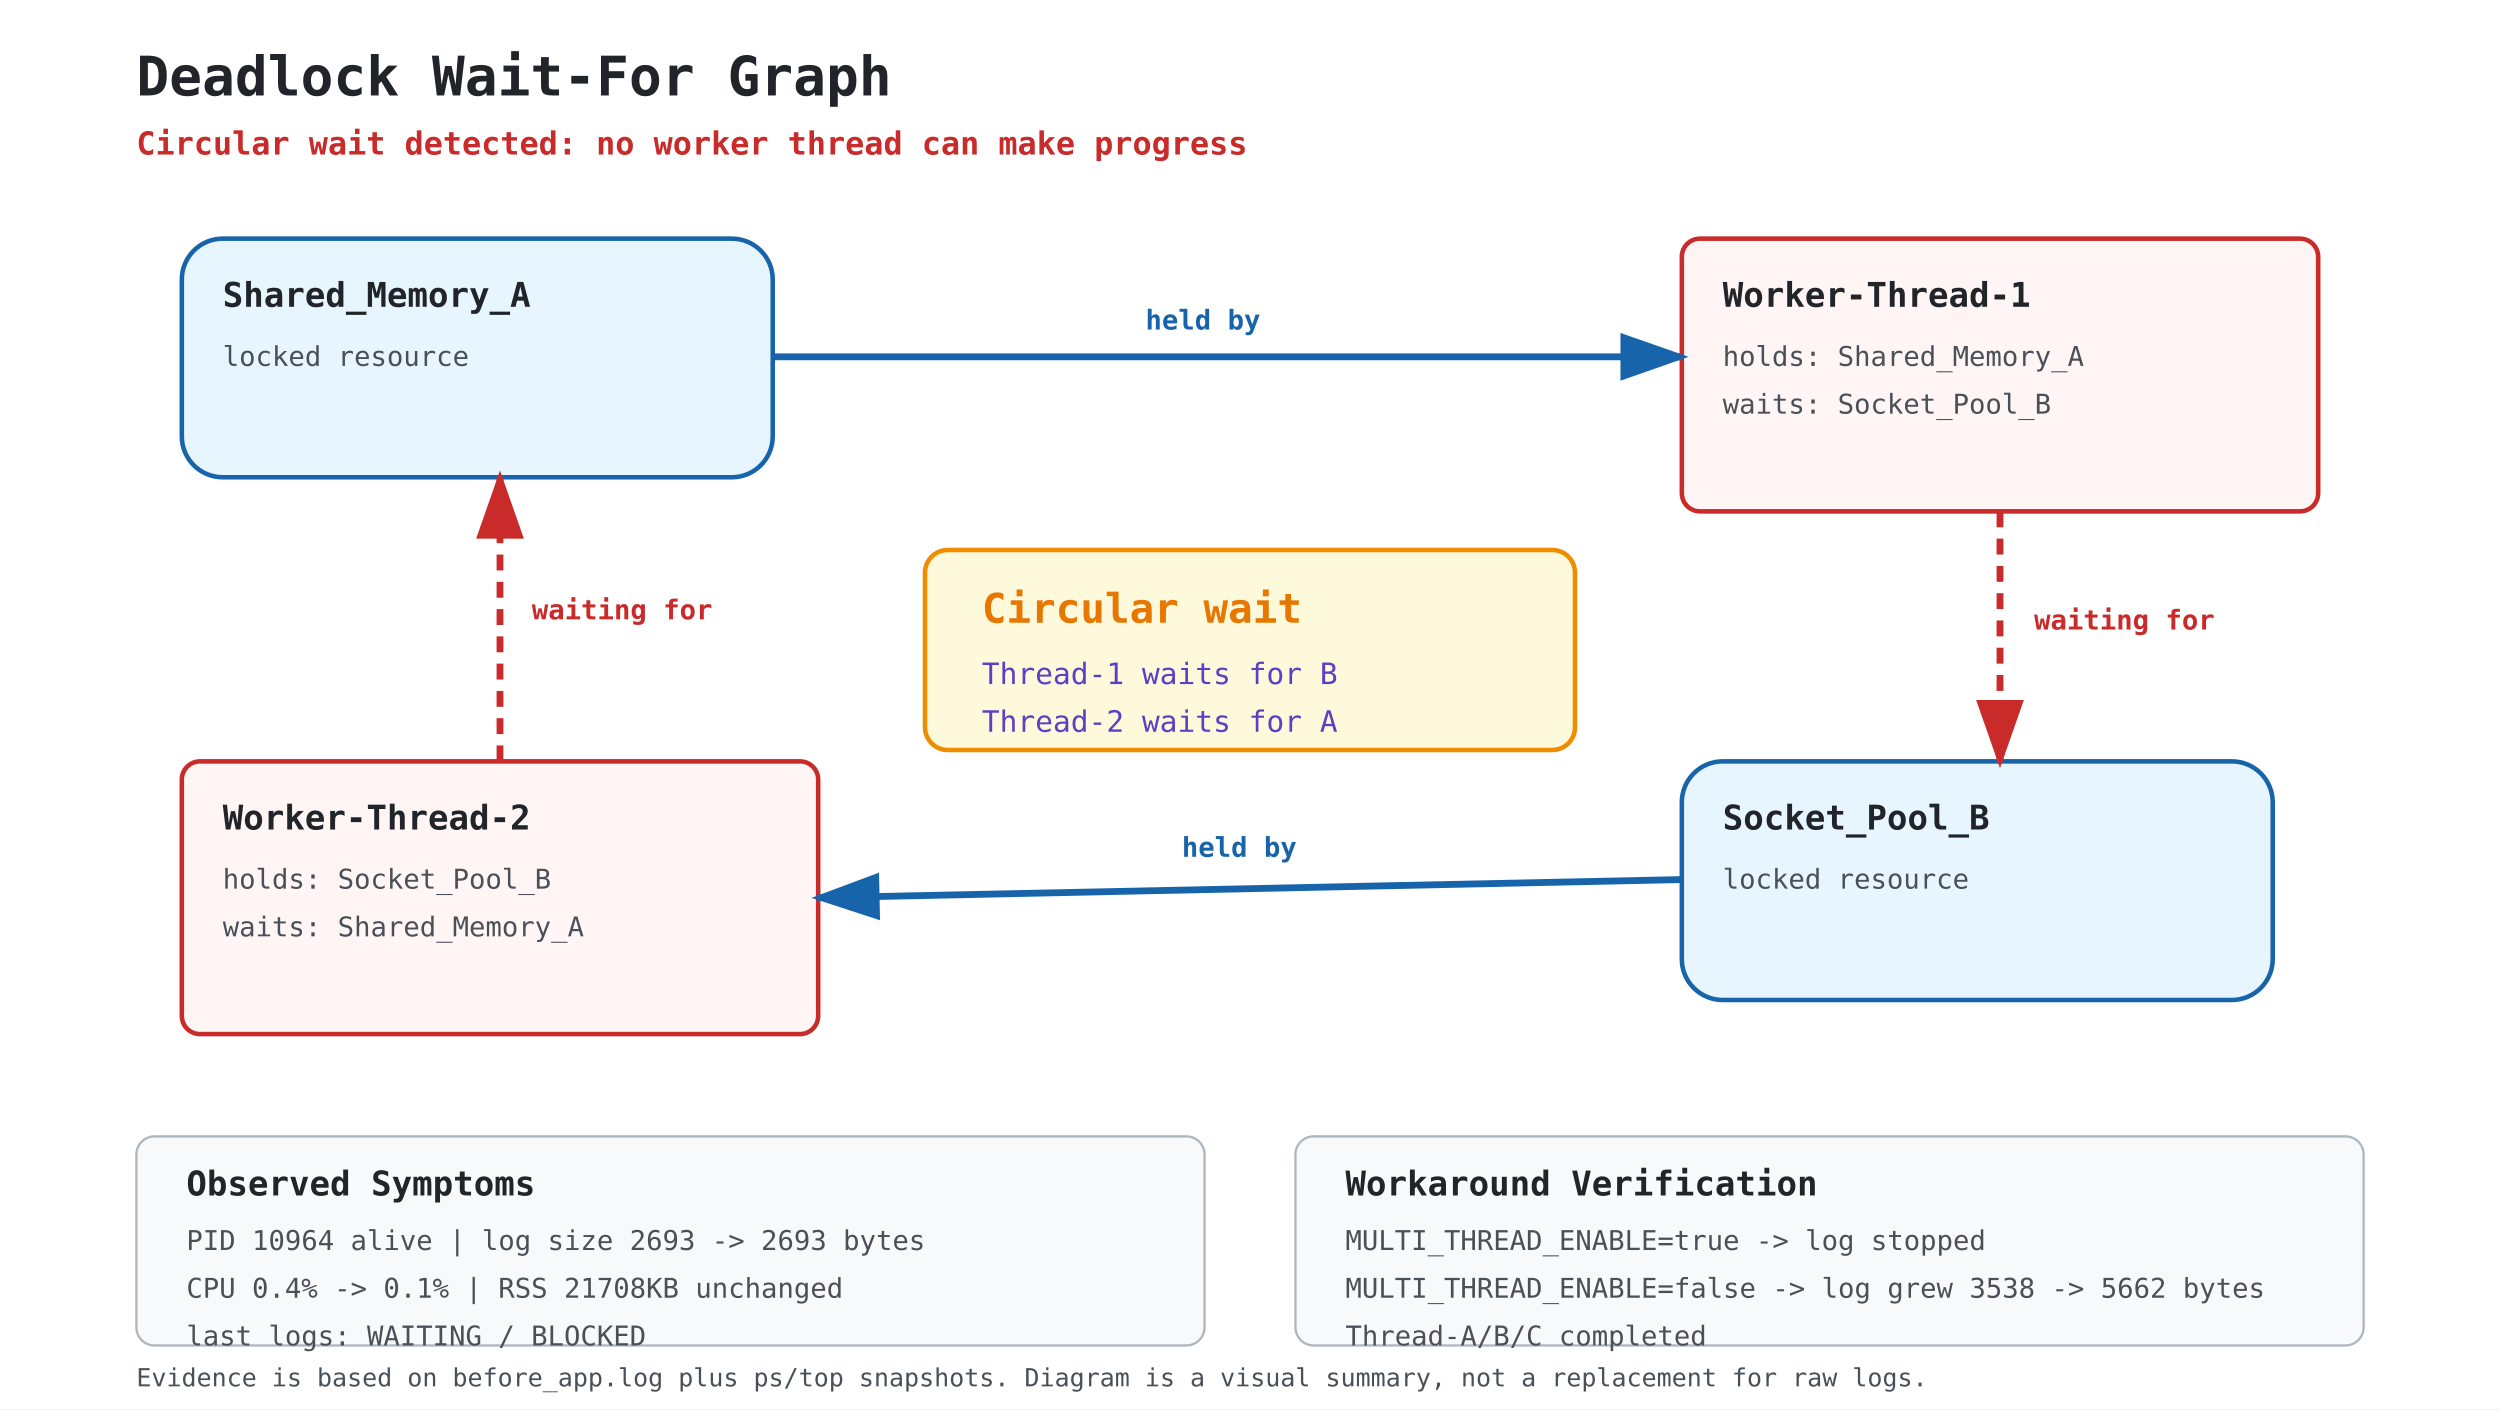
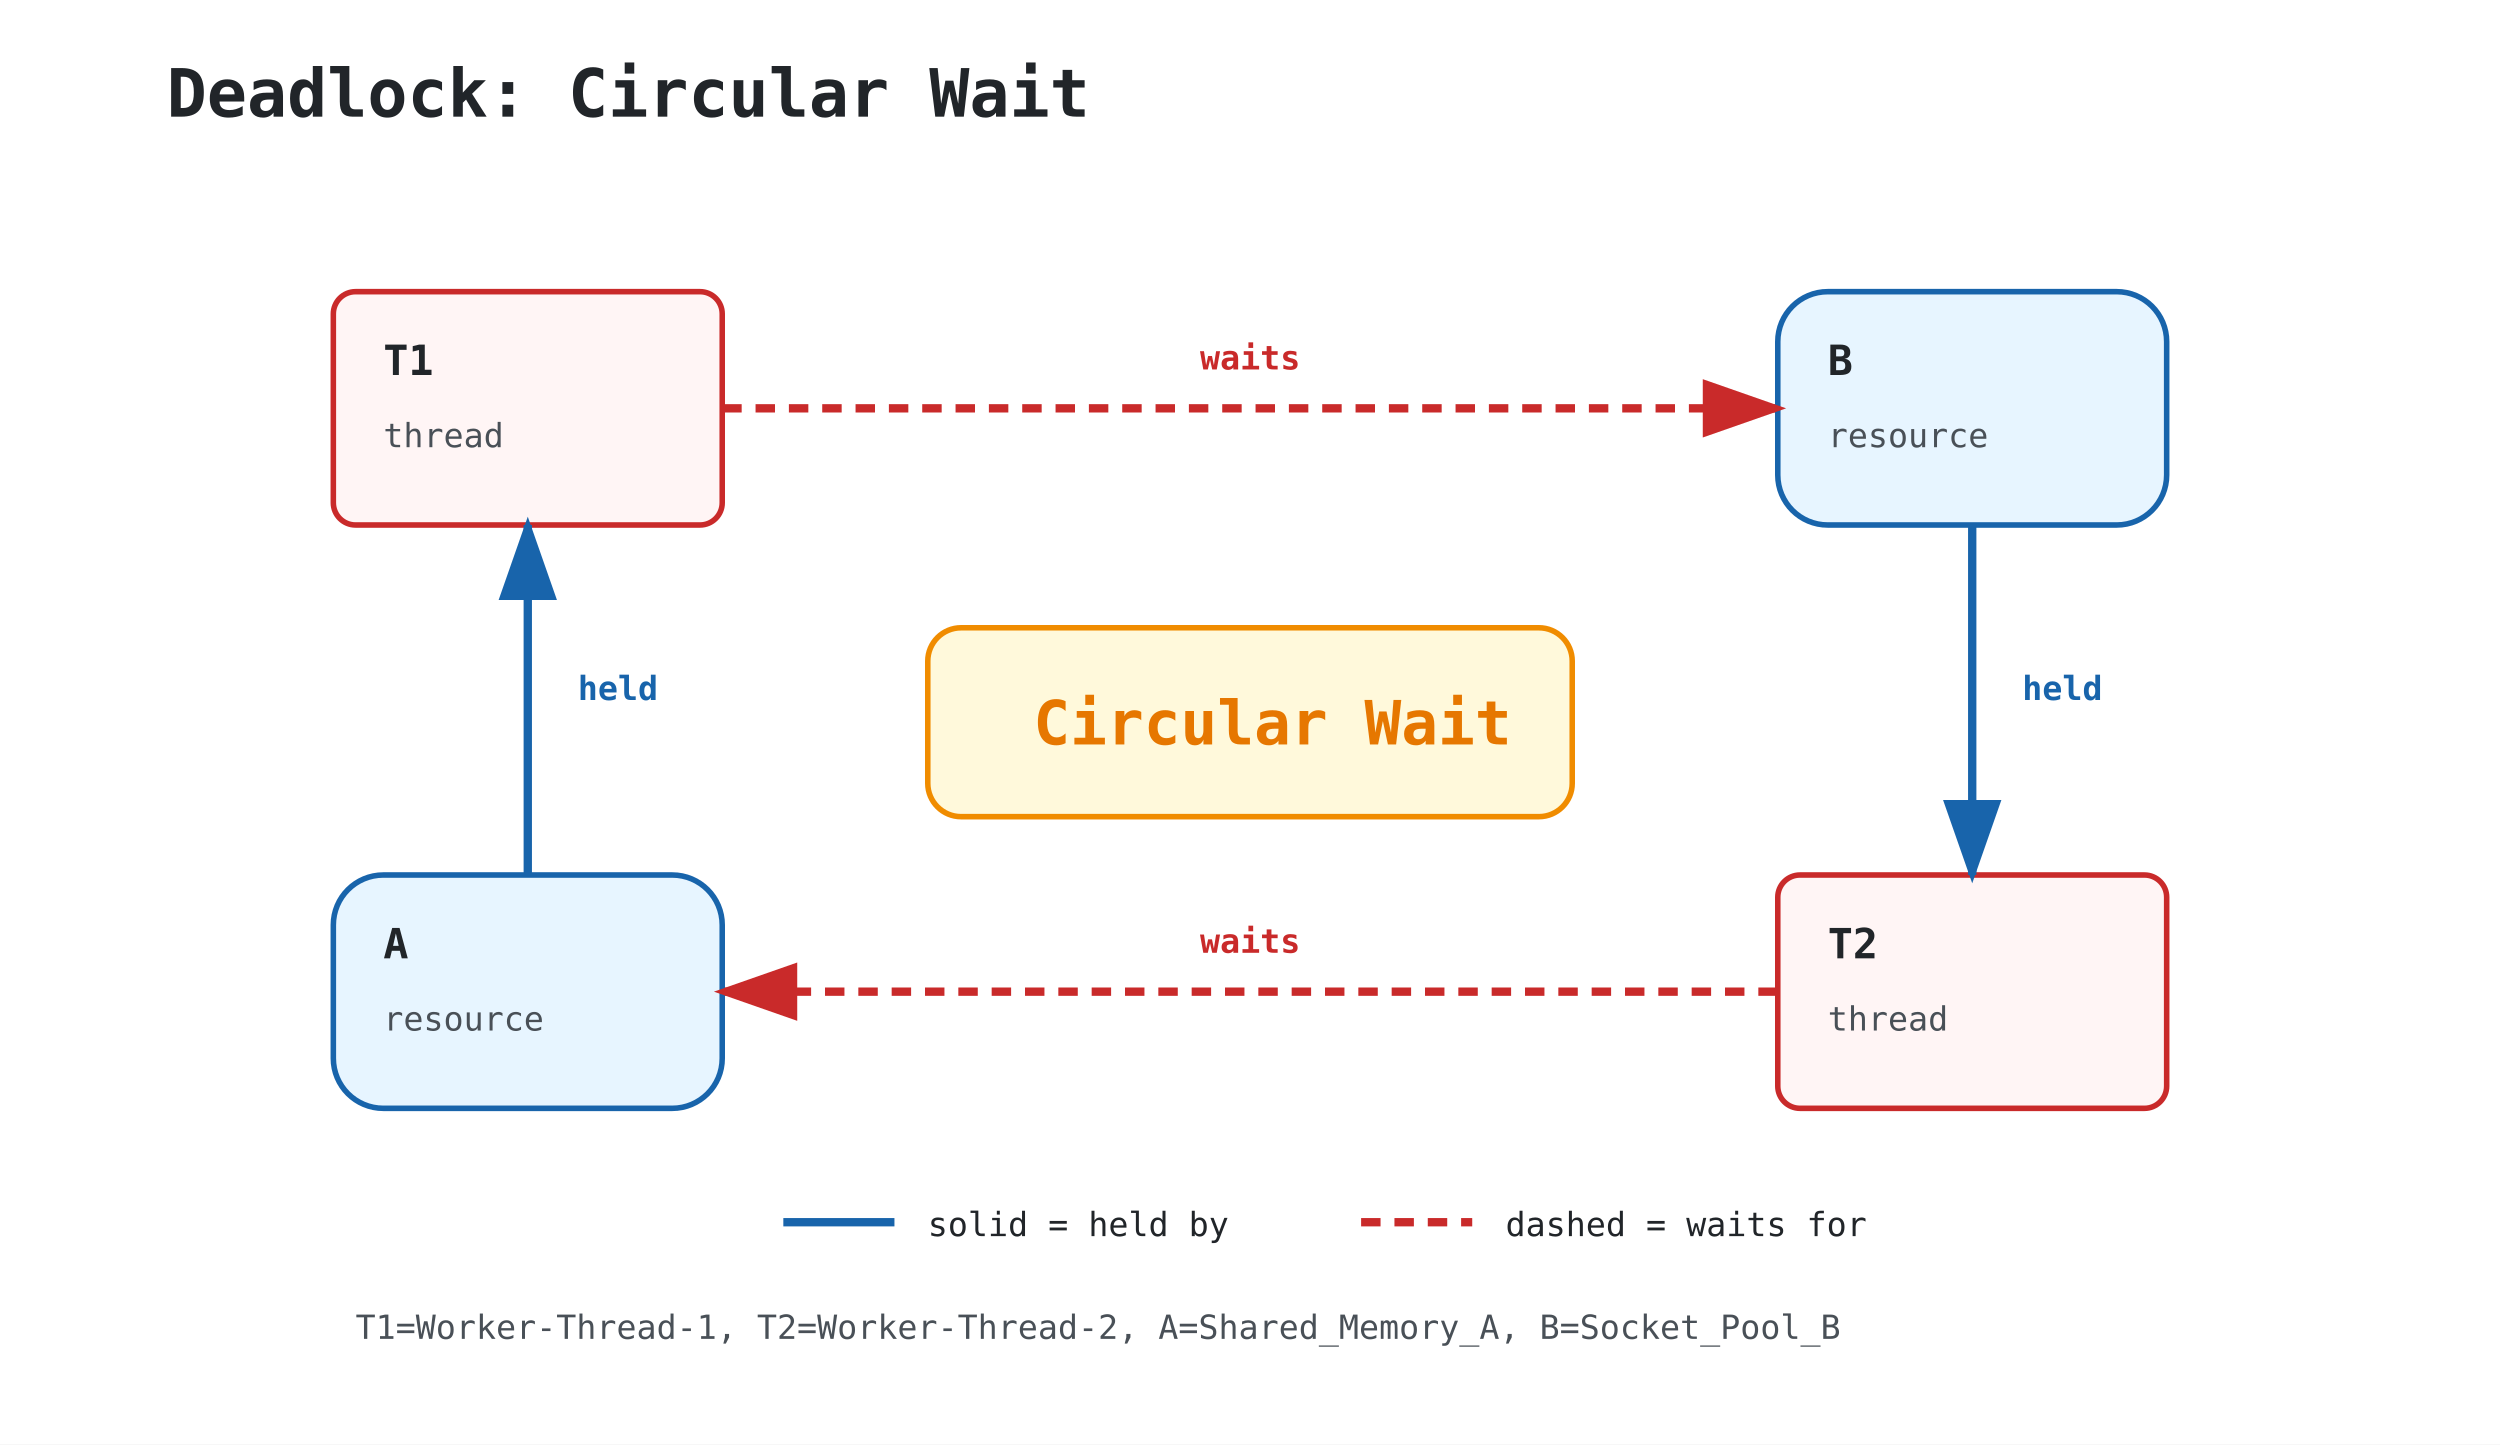
- <svg xmlns="http://www.w3.org/2000/svg" width="1100" height="620" viewBox="0 0 1100 620">
+ <svg xmlns="http://www.w3.org/2000/svg" width="900" height="520" viewBox="0 0 900 520">
  <defs>
    <marker id="arrowhead" markerWidth="10" markerHeight="7" refX="9" refY="3.5" orient="auto">
      <polygon points="0 0, 10 3.5, 0 7" fill="context-stroke" />
    </marker>
  </defs>
  <rect width="100%" height="100%" fill="white" />
-   <text x="60.0" y="42.0" font-family="monospace" font-size="24" font-weight="bold" fill="#212529">Deadlock Wait-For Graph</text>
-   <text x="60.0" y="68.0" font-family="monospace" font-size="14" font-weight="bold" fill="#c92a2a">Circular wait detected: no worker thread can make progress</text>
-   <rect x="80" y="105" width="260" height="105" rx="18" fill="#e7f5ff" stroke="#1864ab" stroke-width="2" />
-   <text x="98.0" y="135.0" font-family="monospace" font-size="15" font-weight="bold" fill="#212529">Shared_Memory_A</text>
-   <text x="98.0" y="161.0" font-family="monospace" font-size="12" font-weight="normal" fill="#495057">locked resource</text>
-   <rect x="740" y="105" width="280" height="120" rx="8" fill="#fff5f5" stroke="#c92a2a" stroke-width="2" />
-   <text x="758.0" y="135.0" font-family="monospace" font-size="15" font-weight="bold" fill="#212529">Worker-Thread-1</text>
-   <text x="758.0" y="161.0" font-family="monospace" font-size="12" font-weight="normal" fill="#495057">holds: Shared_Memory_A</text>
-   <text x="758.0" y="182.0" font-family="monospace" font-size="12" font-weight="normal" fill="#495057">waits: Socket_Pool_B</text>
-   <rect x="740" y="335" width="260" height="105" rx="18" fill="#e7f5ff" stroke="#1864ab" stroke-width="2" />
-   <text x="758.0" y="365.0" font-family="monospace" font-size="15" font-weight="bold" fill="#212529">Socket_Pool_B</text>
-   <text x="758.0" y="391.0" font-family="monospace" font-size="12" font-weight="normal" fill="#495057">locked resource</text>
-   <rect x="80" y="335" width="280" height="120" rx="8" fill="#fff5f5" stroke="#c92a2a" stroke-width="2" />
-   <text x="98.0" y="365.0" font-family="monospace" font-size="15" font-weight="bold" fill="#212529">Worker-Thread-2</text>
-   <text x="98.0" y="391.0" font-family="monospace" font-size="12" font-weight="normal" fill="#495057">holds: Socket_Pool_B</text>
-   <text x="98.0" y="412.0" font-family="monospace" font-size="12" font-weight="normal" fill="#495057">waits: Shared_Memory_A</text>
-   <line x1="340" y1="157" x2="740" y2="157" stroke="#1864ab" stroke-width="3" marker-end="url(#arrowhead)" />
-   <text x="504.0" y="145.0" font-family="monospace" font-size="12" font-weight="bold" fill="#1864ab">held by</text>
-   <line x1="880" y1="225" x2="880" y2="335" stroke="#c92a2a" stroke-width="3" stroke-dasharray="7 5" marker-end="url(#arrowhead)" />
-   <text x="895.0" y="277.0" font-family="monospace" font-size="12" font-weight="bold" fill="#c92a2a">waiting for</text>
-   <line x1="740" y1="387" x2="360" y2="395" stroke="#1864ab" stroke-width="3" marker-end="url(#arrowhead)" />
-   <text x="520.0" y="377.0" font-family="monospace" font-size="12" font-weight="bold" fill="#1864ab">held by</text>
-   <line x1="220" y1="335" x2="220" y2="210" stroke="#c92a2a" stroke-width="3" stroke-dasharray="7 5" marker-end="url(#arrowhead)" />
-   <text x="234.0" y="272.5" font-family="monospace" font-size="12" font-weight="bold" fill="#c92a2a">waiting for</text>
-   <rect x="407" y="242" width="286" height="88" rx="10" fill="#fff9db" stroke="#f08c00" stroke-width="2" />
-   <text x="432.0" y="274.0" font-family="monospace" font-size="18" font-weight="bold" fill="#e67700">Circular wait</text>
-   <text x="432.0" y="301.0" font-family="monospace" font-size="13" font-weight="normal" fill="#5f3dc4">Thread-1 waits for B</text>
-   <text x="432.0" y="322.0" font-family="monospace" font-size="13" font-weight="normal" fill="#5f3dc4">Thread-2 waits for A</text>
-   <rect x="60" y="500" width="470" height="92" rx="8" fill="#f8f9fa" stroke="#adb5bd" />
-   <text x="82.0" y="526.0" font-family="monospace" font-size="15" font-weight="bold" fill="#212529">Observed Symptoms</text>
-   <text x="82.0" y="550.0" font-family="monospace" font-size="12" font-weight="normal" fill="#495057">PID 10964 alive | log size 2693 -&gt; 2693 bytes</text>
-   <text x="82.0" y="571.0" font-family="monospace" font-size="12" font-weight="normal" fill="#495057">CPU 0.4% -&gt; 0.1% | RSS 21708KB unchanged</text>
-   <text x="82.0" y="592.0" font-family="monospace" font-size="12" font-weight="normal" fill="#495057">last logs: WAITING / BLOCKED</text>
-   <rect x="570" y="500" width="470" height="92" rx="8" fill="#f8f9fa" stroke="#adb5bd" />
-   <text x="592.0" y="526.0" font-family="monospace" font-size="15" font-weight="bold" fill="#212529">Workaround Verification</text>
-   <text x="592.0" y="550.0" font-family="monospace" font-size="12" font-weight="normal" fill="#495057">MULTI_THREAD_ENABLE=true  -&gt; log stopped</text>
-   <text x="592.0" y="571.0" font-family="monospace" font-size="12" font-weight="normal" fill="#495057">MULTI_THREAD_ENABLE=false -&gt; log grew 3538 -&gt; 5662 bytes</text>
-   <text x="592.0" y="592.0" font-family="monospace" font-size="12" font-weight="normal" fill="#495057">Thread-A/B/C completed</text>
-   <text x="60.0" y="610.0" font-family="monospace" font-size="11" font-weight="normal" fill="#495057">Evidence is based on before_app.log plus ps/top snapshots. Diagram is a visual summary, not a replacement for raw logs.</text>
+   <text x="60.0" y="42.0" font-family="monospace" font-size="24" font-weight="bold" fill="#212529">Deadlock: Circular Wait</text>
+   <rect x="120" y="105" width="140" height="84" rx="8" fill="#fff5f5" stroke="#c92a2a" stroke-width="2" />
+   <text x="138.0" y="135.0" font-family="monospace" font-size="15" font-weight="bold" fill="#212529">T1</text>
+   <text x="138.0" y="161.0" font-family="monospace" font-size="12" font-weight="normal" fill="#495057">thread</text>
+   <rect x="640" y="105" width="140" height="84" rx="18" fill="#e7f5ff" stroke="#1864ab" stroke-width="2" />
+   <text x="658.0" y="135.0" font-family="monospace" font-size="15" font-weight="bold" fill="#212529">B</text>
+   <text x="658.0" y="161.0" font-family="monospace" font-size="12" font-weight="normal" fill="#495057">resource</text>
+   <rect x="640" y="315" width="140" height="84" rx="8" fill="#fff5f5" stroke="#c92a2a" stroke-width="2" />
+   <text x="658.0" y="345.0" font-family="monospace" font-size="15" font-weight="bold" fill="#212529">T2</text>
+   <text x="658.0" y="371.0" font-family="monospace" font-size="12" font-weight="normal" fill="#495057">thread</text>
+   <rect x="120" y="315" width="140" height="84" rx="18" fill="#e7f5ff" stroke="#1864ab" stroke-width="2" />
+   <text x="138.0" y="345.0" font-family="monospace" font-size="15" font-weight="bold" fill="#212529">A</text>
+   <text x="138.0" y="371.0" font-family="monospace" font-size="12" font-weight="normal" fill="#495057">resource</text>
+   <line x1="260" y1="147" x2="640" y2="147" stroke="#c92a2a" stroke-width="3" stroke-dasharray="7 5" marker-end="url(#arrowhead)" />
+   <text x="432.0" y="133.0" font-family="monospace" font-size="12" font-weight="bold" fill="#c92a2a">waits</text>
+   <line x1="710" y1="189" x2="710" y2="315" stroke="#1864ab" stroke-width="3" marker-end="url(#arrowhead)" />
+   <text x="728.0" y="252.0" font-family="monospace" font-size="12" font-weight="bold" fill="#1864ab">held</text>
+   <line x1="640" y1="357" x2="260" y2="357" stroke="#c92a2a" stroke-width="3" stroke-dasharray="7 5" marker-end="url(#arrowhead)" />
+   <text x="432.0" y="343.0" font-family="monospace" font-size="12" font-weight="bold" fill="#c92a2a">waits</text>
+   <line x1="190" y1="315" x2="190" y2="189" stroke="#1864ab" stroke-width="3" marker-end="url(#arrowhead)" />
+   <text x="208.0" y="252.0" font-family="monospace" font-size="12" font-weight="bold" fill="#1864ab">held</text>
+   <rect x="334" y="226" width="232" height="68" rx="12" fill="#fff9db" stroke="#f08c00" stroke-width="2" />
+   <text x="372.0" y="268.0" font-family="monospace" font-size="22" font-weight="bold" fill="#e67700">Circular Wait</text>
+   <line x1="282" y1="440" x2="322" y2="440" stroke="#1864ab" stroke-width="3" />
+   <text x="334.0" y="445.0" font-family="monospace" font-size="12" font-weight="normal" fill="#212529">solid = held by</text>
+   <line x1="490" y1="440" x2="530" y2="440" stroke="#c92a2a" stroke-width="3" stroke-dasharray="7 5" />
+   <text x="542.0" y="445.0" font-family="monospace" font-size="12" font-weight="normal" fill="#212529">dashed = waits for</text>
+   <text x="128.0" y="482.0" font-family="monospace" font-size="12" font-weight="normal" fill="#495057">T1=Worker-Thread-1, T2=Worker-Thread-2, A=Shared_Memory_A, B=Socket_Pool_B</text>
</svg>
